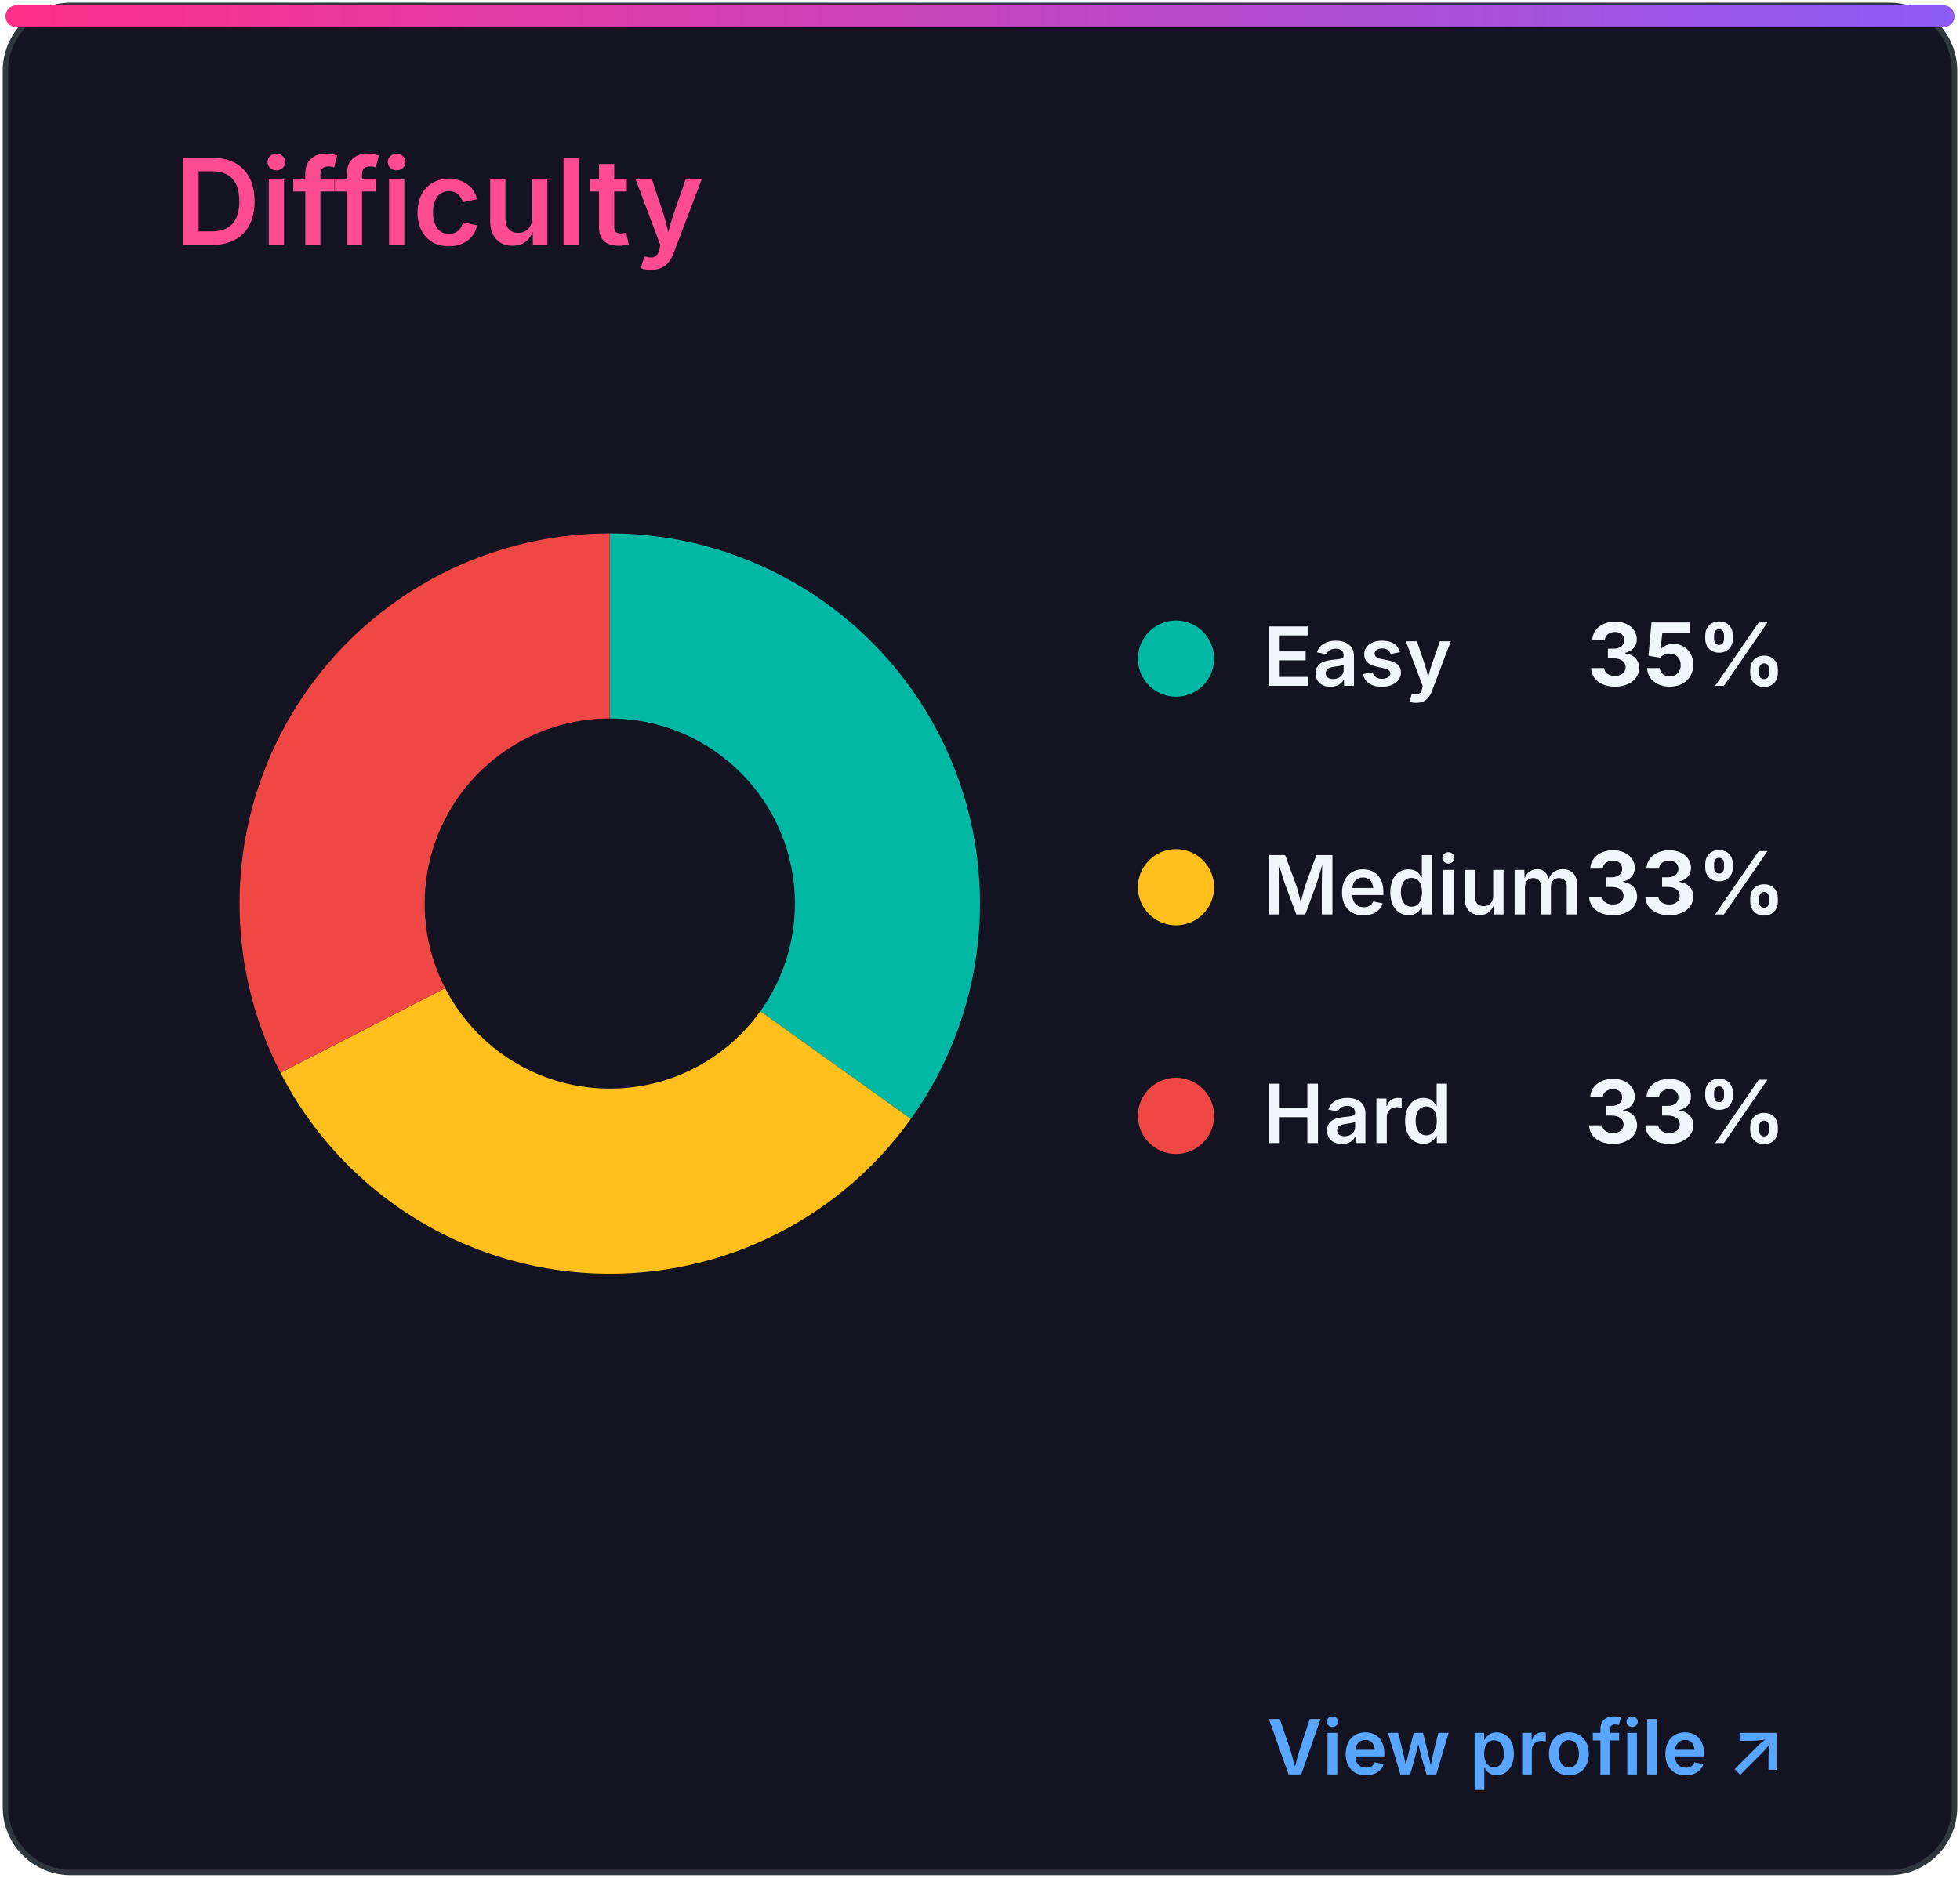
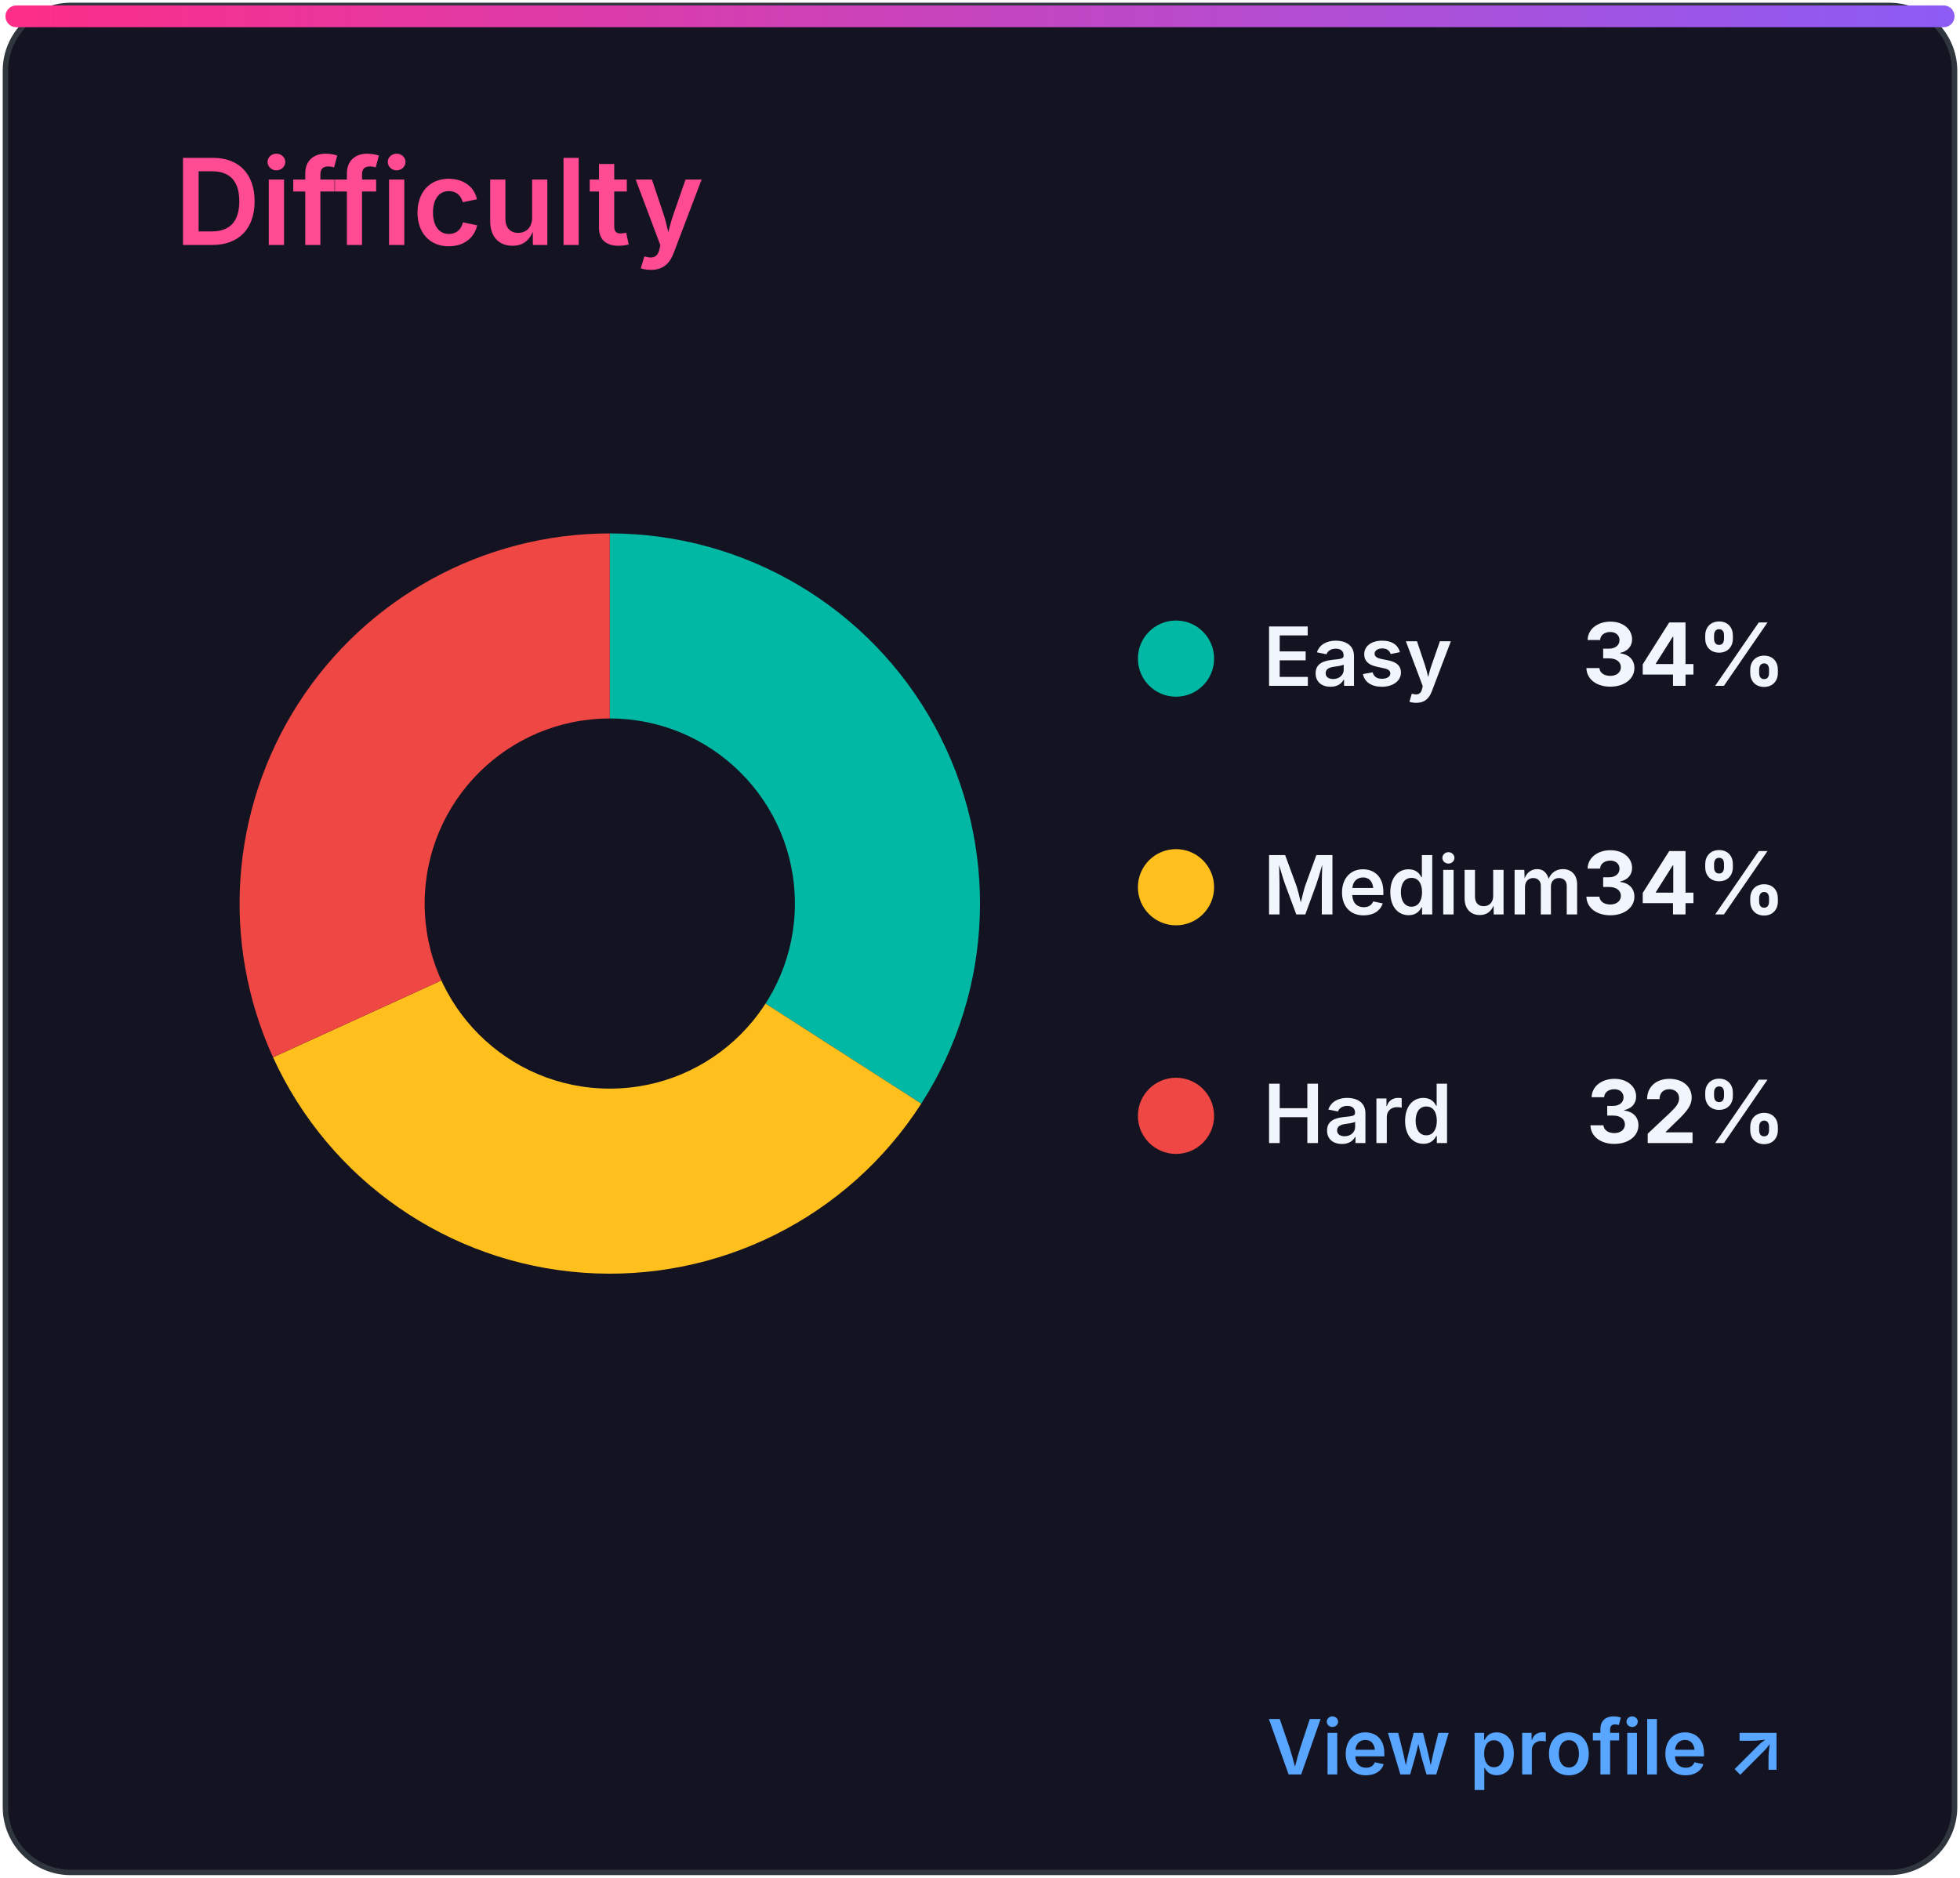
<svg xmlns="http://www.w3.org/2000/svg" width="360" height="345" viewBox="0 0 360 345" role="img" aria-labelledby="title desc">
  <defs>
    <linearGradient id="accent" x1="0" x2="1">
      <stop stop-color="#ff2e88" />
      <stop offset="1" stop-color="#8b5cf6" />
    </linearGradient>
    <clipPath id="bar">
      <rect x="32" y="82" width="296" height="8" rx="4" />
    </clipPath>
    <style>
.heading{font:600 22px -apple-system,BlinkMacSystemFont,'Segoe UI',sans-serif;fill:#ff4b91}
.eyebrow{font:600 10px -apple-system,BlinkMacSystemFont,'Segoe UI',sans-serif;letter-spacing:1.2px;fill:#8b949e}
.total{font:700 52px -apple-system,BlinkMacSystemFont,'Segoe UI',sans-serif;fill:#f0f6fc}
.metric{font:600 15px -apple-system,BlinkMacSystemFont,'Segoe UI',sans-serif;fill:#f0f6fc}
.count{font:700 16px -apple-system,BlinkMacSystemFont,'Segoe UI',sans-serif;fill:#f0f6fc}
.muted{font:500 13px -apple-system,BlinkMacSystemFont,'Segoe UI',sans-serif;fill:#8b949e}
.language{font:700 31px -apple-system,BlinkMacSystemFont,'Segoe UI',sans-serif;fill:#f0f6fc}
.link{font:600 14px -apple-system,BlinkMacSystemFont,'Segoe UI',sans-serif;fill:#58a6ff}
</style>
  </defs>
  <rect x="1" y="1" width="358" height="343" rx="12" fill="#141321" stroke="#30363d" />
  <rect x="1" y="1" width="358" height="4" rx="2" fill="url(#accent)" />
  <text x="32" y="45" class="heading">Difficulty</text>
-   <path d="M 112 166 L 112.00 98.00 A 68 68 0 0 1 167.30 205.57 Z" fill="#00b8a3" />
-   <path d="M 112 166 L 167.30 205.57 A 68 68 0 0 1 51.52 197.09 Z" fill="#ffc01e" />
-   <path d="M 112 166 L 51.52 197.09 A 68 68 0 0 1 112.00 98.00 Z" fill="#ef4743" />
+   <path d="M 112 166 L 112.00 98.00 A 68 68 0 0 1 169.21 202.76 Z" fill="#00b8a3" />
+   <path d="M 112 166 L 169.21 202.76 A 68 68 0 0 1 50.15 194.25 Z" fill="#ffc01e" />
+   <path d="M 112 166 L 50.15 194.25 A 68 68 0 0 1 112.00 98.00 Z" fill="#ef4743" />
  <circle cx="112" cy="166" r="34" fill="#141321" />
  <circle cx="216" cy="121" r="7" fill="#00b8a3" />
  <text x="232" y="126" class="metric">Easy</text>
-   <text x="328" y="126" class="count" text-anchor="end">35%</text>
+   <text x="328" y="126" class="count" text-anchor="end">34%</text>
  <circle cx="216" cy="163" r="7" fill="#ffc01e" />
  <text x="232" y="168" class="metric">Medium</text>
-   <text x="328" y="168" class="count" text-anchor="end">33%</text>
+   <text x="328" y="168" class="count" text-anchor="end">34%</text>
  <circle cx="216" cy="205" r="7" fill="#ef4743" />
  <text x="232" y="210" class="metric">Hard</text>
-   <text x="328" y="210" class="count" text-anchor="end">33%</text>
+   <text x="328" y="210" class="count" text-anchor="end">32%</text>
  <text x="328" y="326" class="link" text-anchor="end">View profile ↗</text>
</svg>
